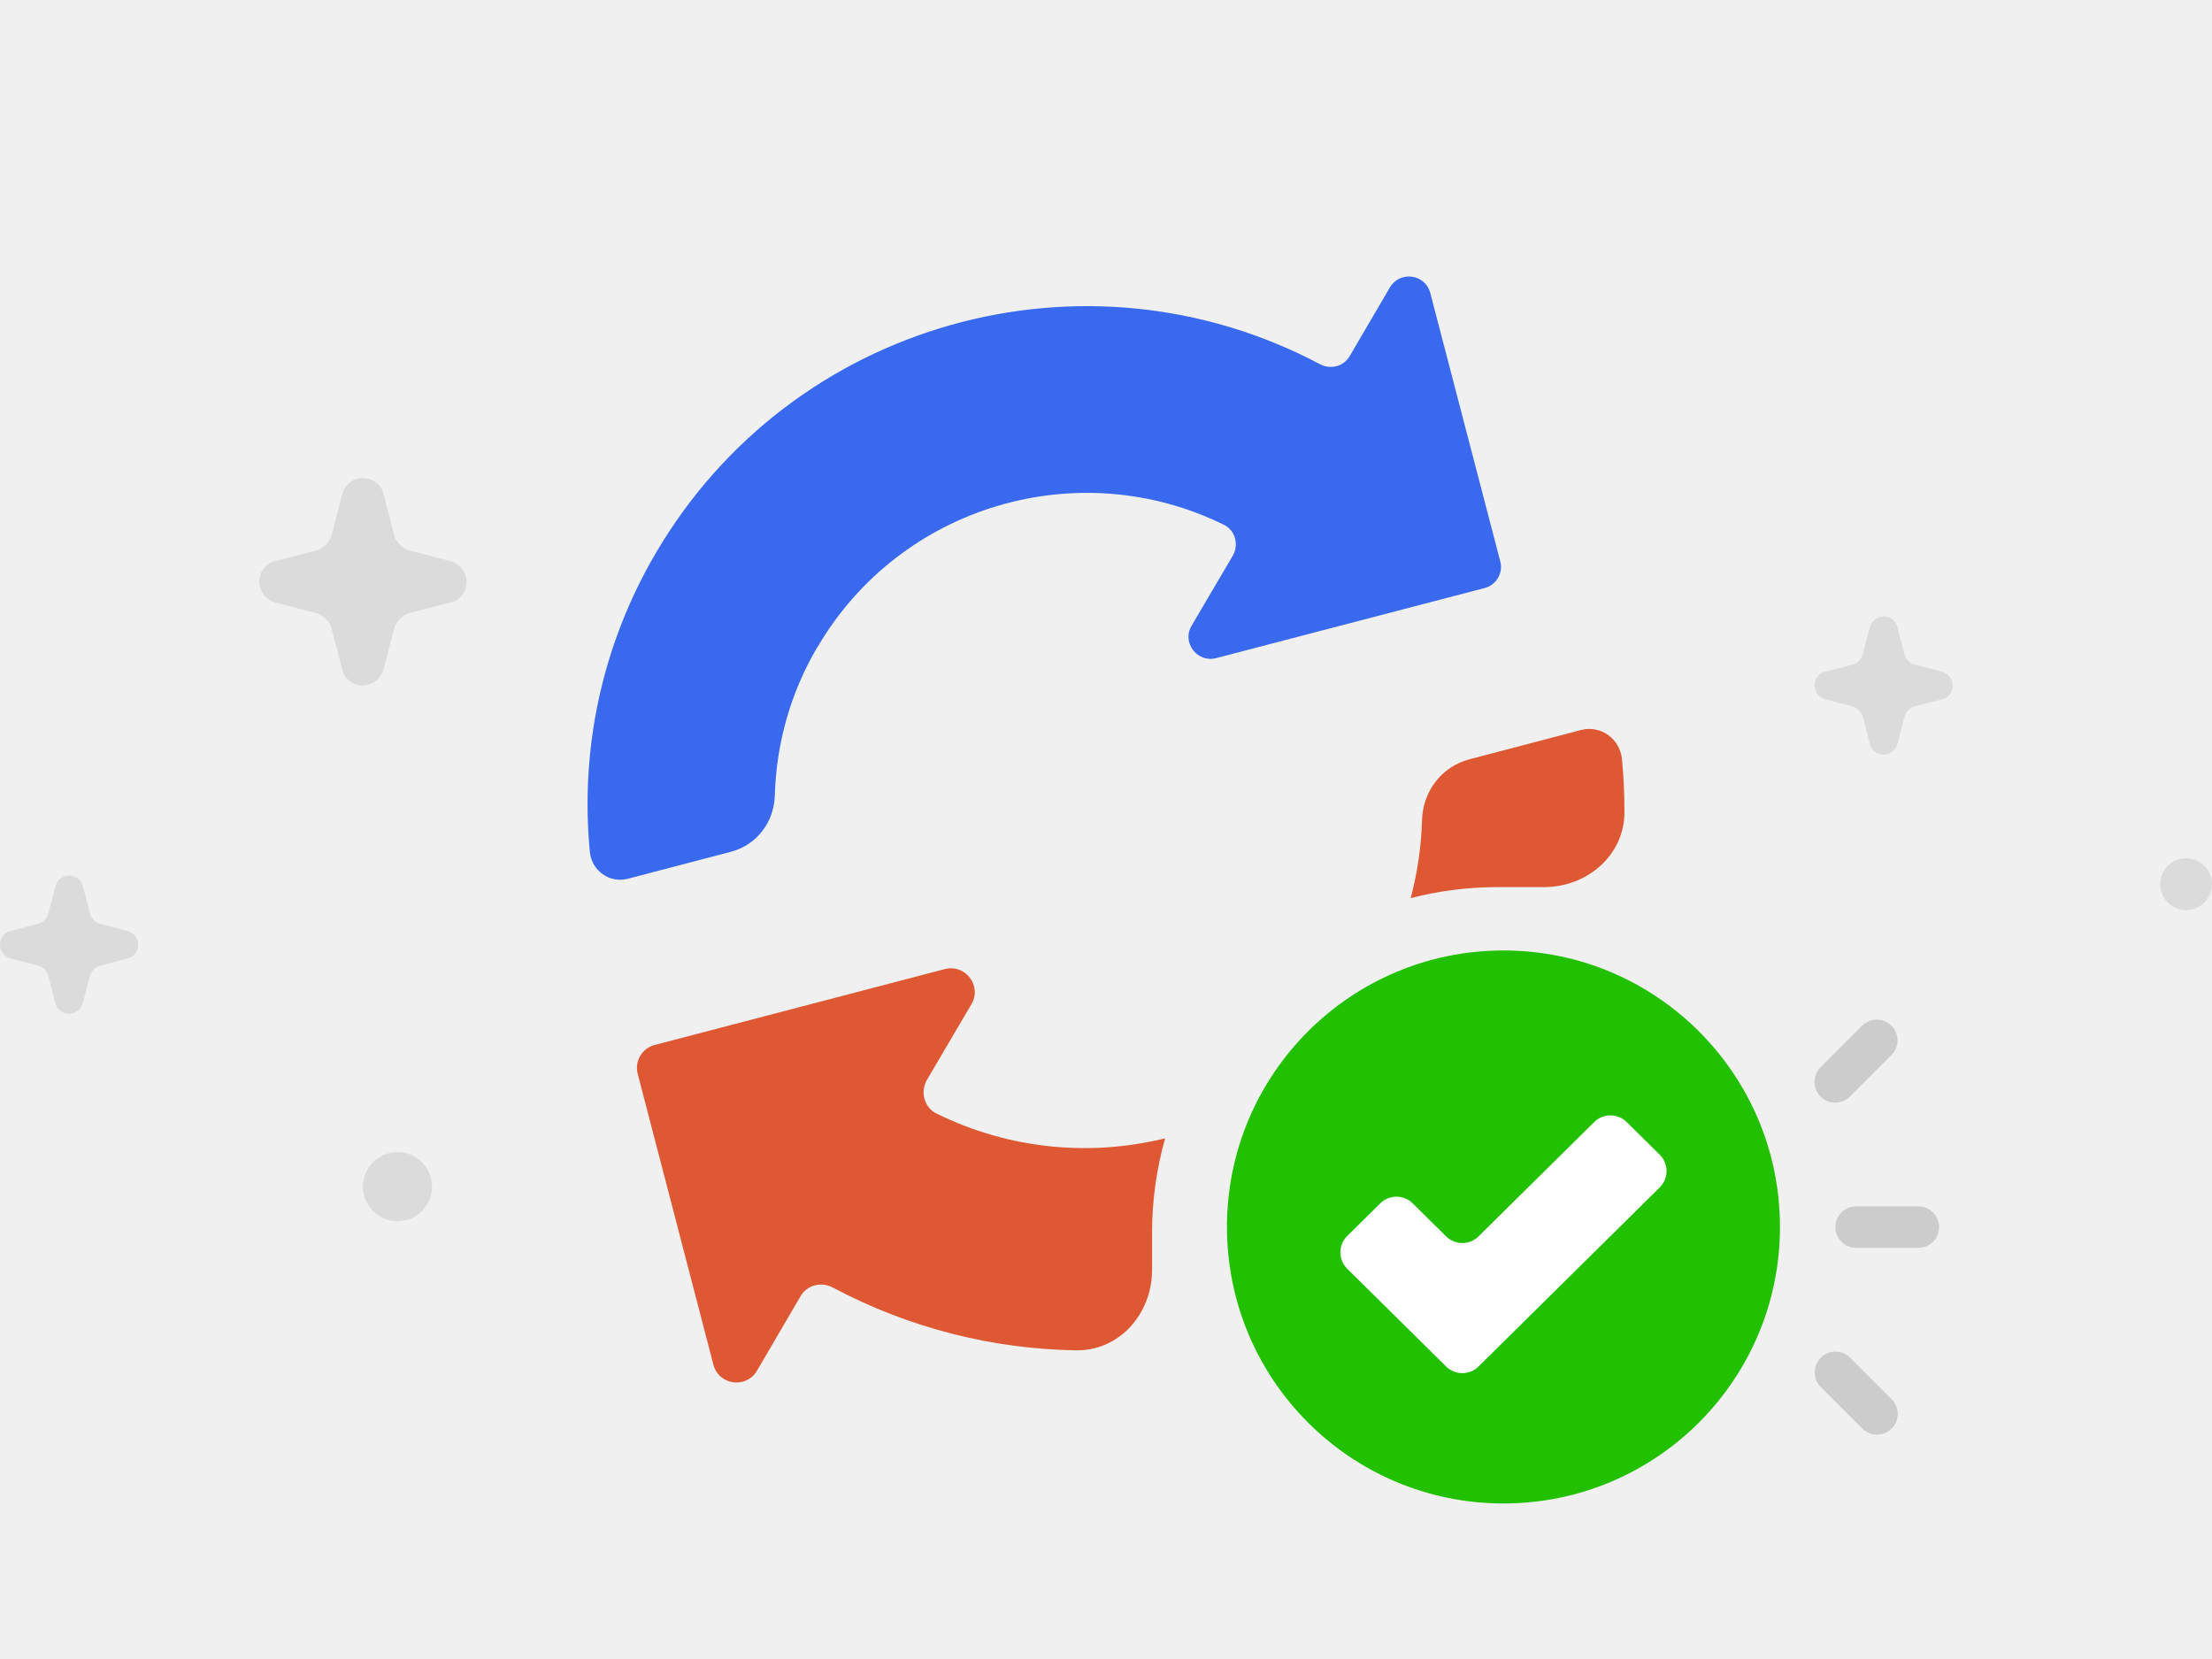
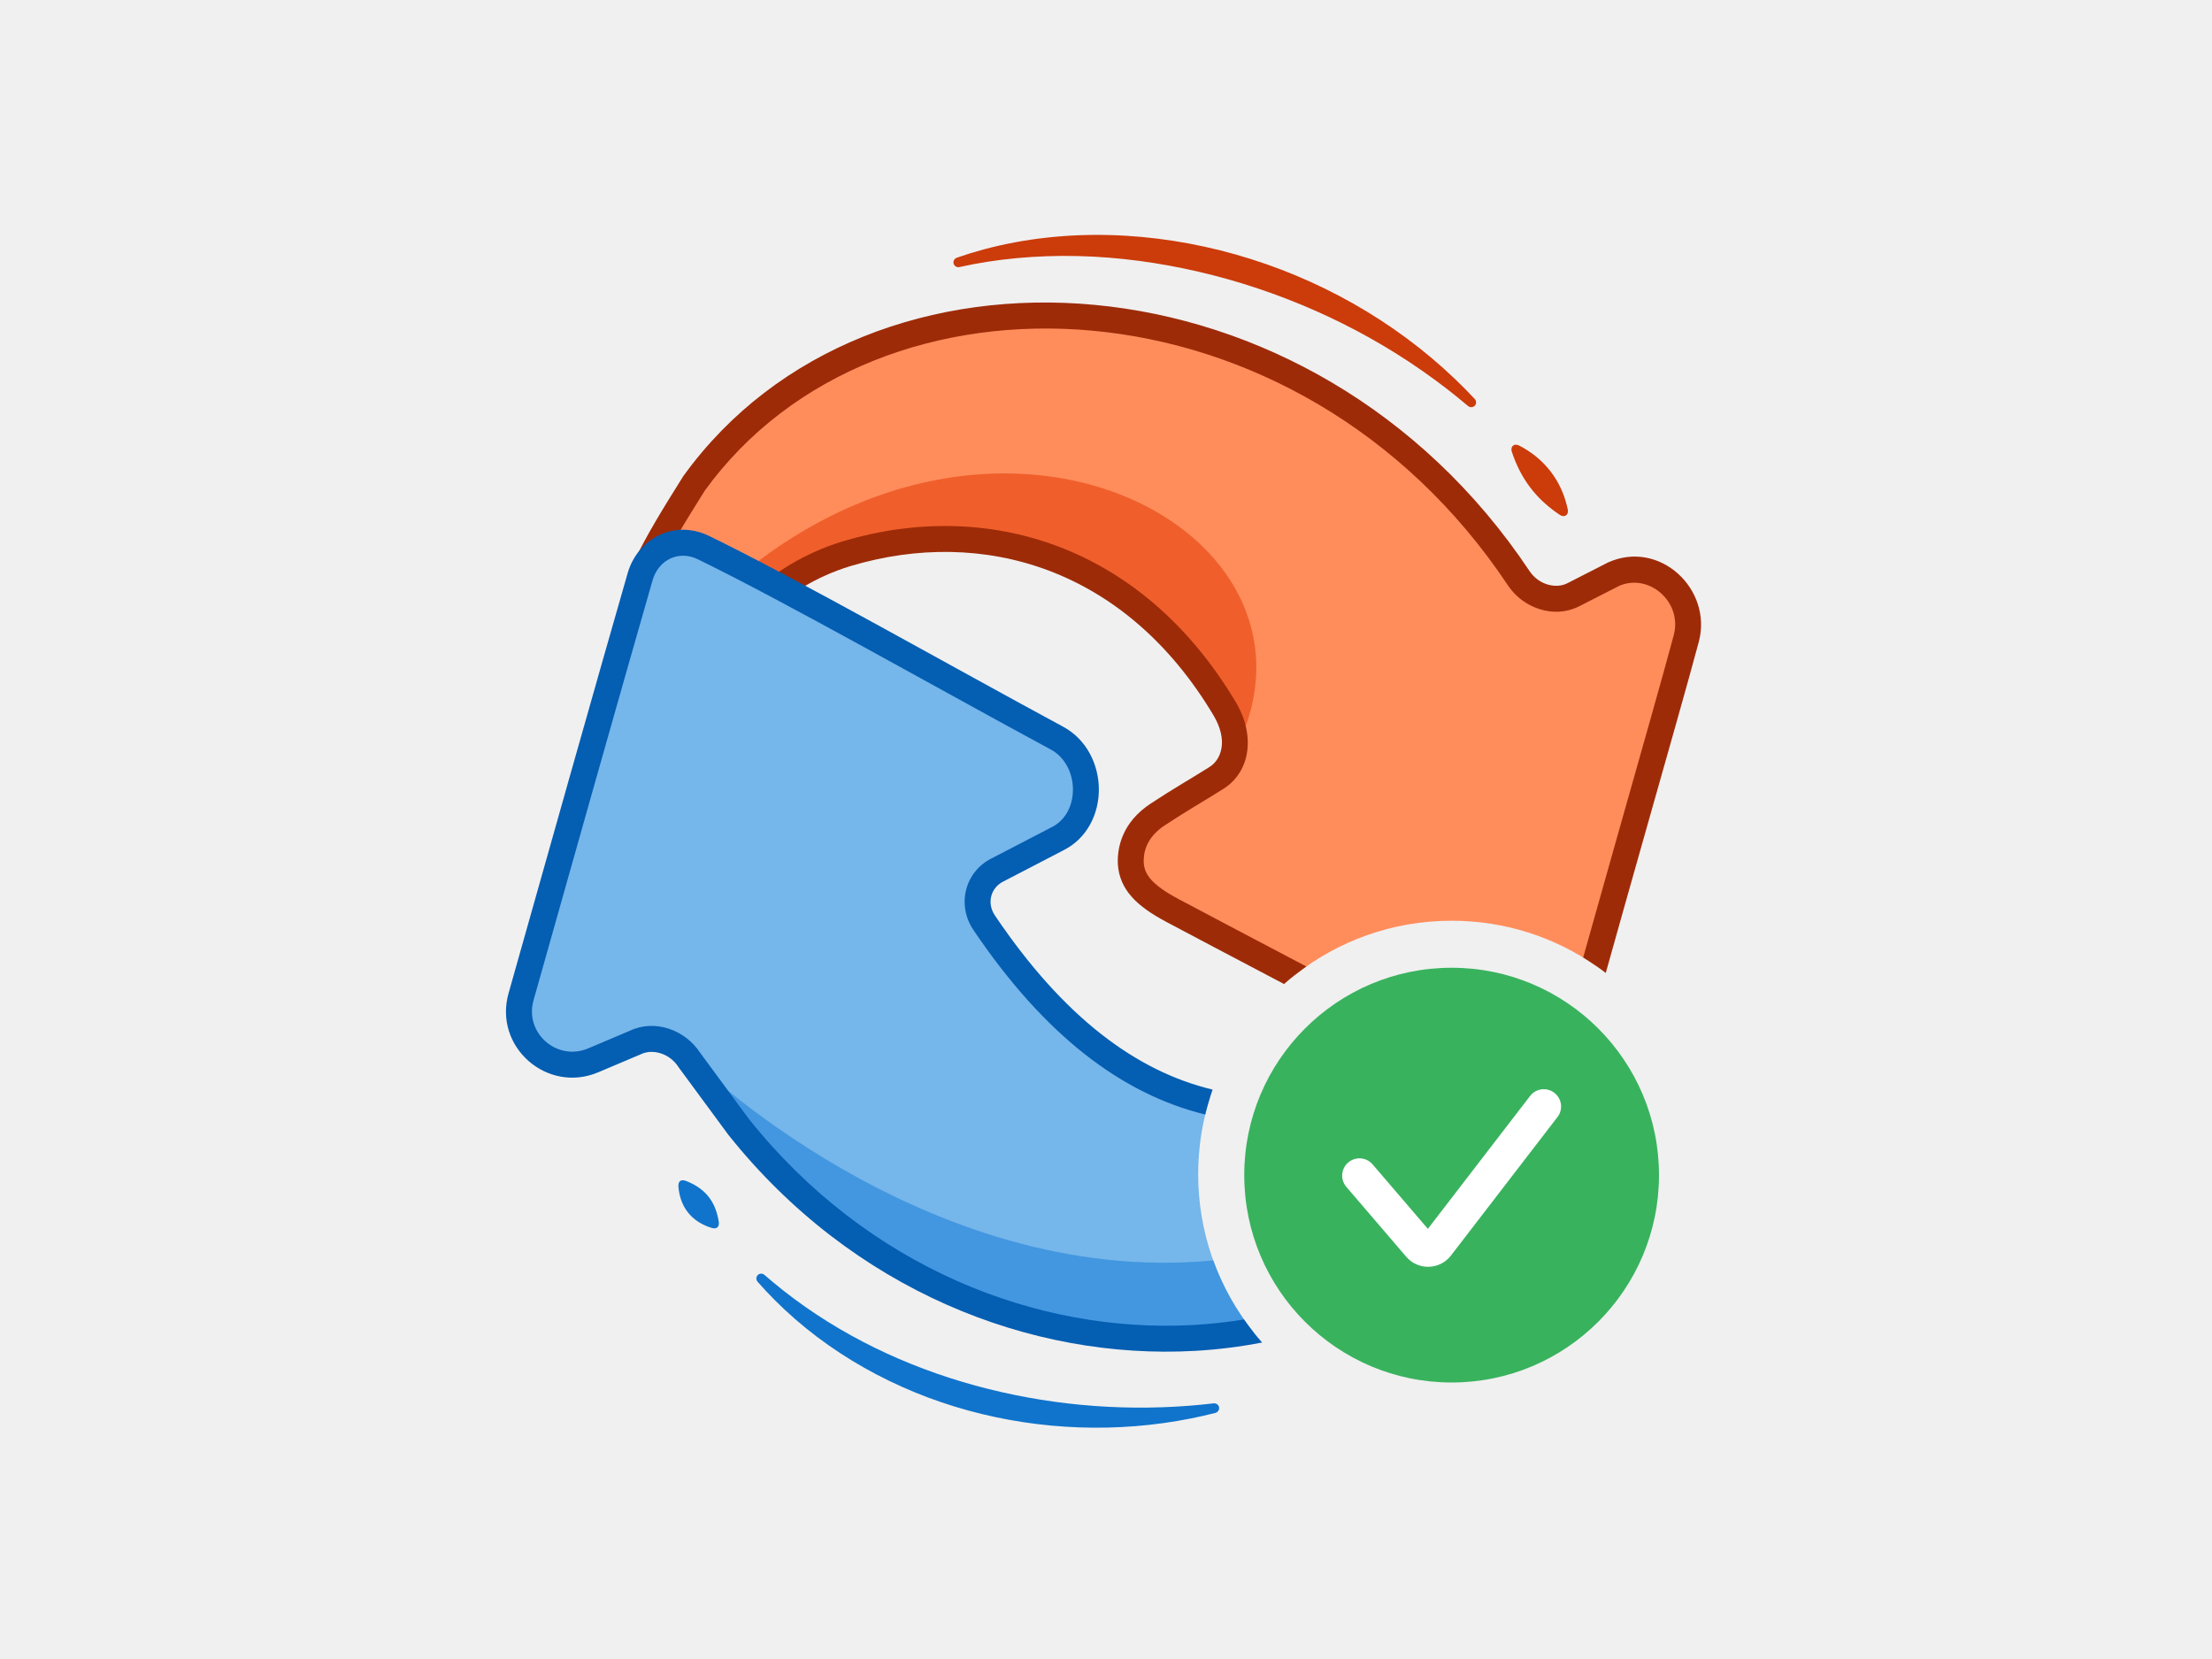
<svg xmlns="http://www.w3.org/2000/svg" width="128" height="96" viewBox="0 0 128 96" fill="none">
-   <path opacity="0.2" d="M105.629 38.867L107.171 38.467C107.457 38.409 107.743 38.124 107.8 37.838L108.2 36.295C108.314 35.895 108.657 35.666 109 35.666C109.4 35.666 109.743 35.952 109.8 36.295L110.2 37.838C110.257 38.124 110.543 38.409 110.829 38.467L112.371 38.867C112.771 38.981 113 39.324 113 39.666C113 40.066 112.714 40.409 112.371 40.467L110.829 40.867C110.543 40.924 110.257 41.209 110.2 41.495L109.8 43.038C109.686 43.438 109.343 43.666 109 43.666C108.6 43.666 108.257 43.381 108.2 43.038L107.8 41.495C107.743 41.209 107.457 40.924 107.171 40.867L105.629 40.467C105.229 40.352 105 40.009 105 39.666C105 39.267 105.286 38.924 105.629 38.867Z" fill="#888888" />
-   <path opacity="0.2" d="M15.943 32.467L18.257 31.866C18.686 31.781 19.114 31.352 19.2 30.924L19.8 28.609C19.971 28.009 20.486 27.666 21 27.666C21.6 27.666 22.114 28.095 22.2 28.609L22.8 30.924C22.886 31.352 23.314 31.781 23.743 31.866L26.057 32.467C26.657 32.638 27 33.152 27 33.666C27 34.267 26.571 34.781 26.057 34.867L23.743 35.467C23.314 35.552 22.886 35.981 22.8 36.409L22.2 38.724C22.029 39.324 21.514 39.666 21 39.666C20.4 39.666 19.886 39.238 19.8 38.724L19.2 36.409C19.114 35.981 18.686 35.552 18.257 35.467L15.943 34.867C15.343 34.695 15 34.181 15 33.666C15 33.066 15.429 32.552 15.943 32.467Z" fill="#888888" />
-   <path opacity="0.2" d="M0.629 53.867L2.171 53.467C2.457 53.409 2.743 53.124 2.8 52.838L3.2 51.295C3.314 50.895 3.657 50.666 4 50.666C4.4 50.666 4.743 50.952 4.8 51.295L5.2 52.838C5.257 53.124 5.543 53.409 5.829 53.467L7.371 53.867C7.771 53.981 8 54.324 8 54.666C8 55.066 7.714 55.409 7.371 55.467L5.829 55.867C5.543 55.924 5.257 56.209 5.2 56.495L4.8 58.038C4.686 58.438 4.343 58.666 4 58.666C3.6 58.666 3.257 58.381 3.2 58.038L2.8 56.495C2.743 56.209 2.457 55.924 2.171 55.867L0.629 55.467C0.229 55.352 4.76837e-07 55.009 4.76837e-07 54.666C4.76837e-07 54.267 0.286 53.924 0.629 53.867Z" fill="#888888" />
-   <path opacity="0.2" d="M126.5 52.666C125.675 52.666 125 51.992 125 51.166C125 50.342 125.675 49.666 126.5 49.666C127.325 49.666 128 50.342 128 51.166C128 51.992 127.325 52.666 126.5 52.666Z" fill="#888888" />
-   <path opacity="0.2" d="M23 70.666C21.9 70.666 21 69.766 21 68.666C21 67.567 21.9 66.666 23 66.666C24.1 66.666 25 67.567 25 68.666C25 69.766 24.1 70.666 23 70.666Z" fill="#888888" />
-   <path d="M67.421 65.871C66.93 67.608 66.666 69.439 66.666 71.333V73.487C66.666 76.006 64.787 78.177 62.268 78.138C57.487 78.062 52.663 76.883 48.181 74.5C47.517 74.149 46.696 74.363 46.325 75.007L43.803 79.32C43.178 80.374 41.595 80.159 41.282 78.969L36.904 62.147C36.709 61.425 37.139 60.664 37.882 60.469L54.67 56.078C55.862 55.766 56.839 57.054 56.214 58.107L53.634 62.498C53.243 63.181 53.478 64.079 54.181 64.43C58.419 66.523 63.102 66.931 67.421 65.871Z" fill="#DE5833" />
-   <path d="M81.631 51.972C82.026 50.494 82.239 48.99 82.286 47.491C82.325 45.813 83.4 44.369 85.022 43.94L91.491 42.242C92.625 41.949 93.739 42.749 93.856 43.92C93.954 44.945 94.002 45.976 94 47.009C93.994 49.498 91.839 51.333 89.35 51.333H86.666C84.927 51.333 83.24 51.555 81.631 51.972Z" fill="#DE5833" />
-   <path d="M47.312 37.433C52.121 29.237 62.426 26.228 70.832 30.372C71.483 30.696 71.7 31.524 71.338 32.155L68.952 36.208C68.374 37.181 69.277 38.37 70.38 38.081L85.909 34.028C86.596 33.848 86.994 33.146 86.813 32.479L82.764 16.951C82.475 15.852 81.01 15.654 80.432 16.627L78.1 20.608C77.756 21.203 76.997 21.401 76.382 21.076C62.805 13.871 45.83 18.59 37.966 31.975C34.766 37.415 33.573 43.468 34.133 49.304C34.242 50.385 35.272 51.123 36.321 50.853L42.305 49.286C43.805 48.89 44.799 47.557 44.836 46.007C44.926 43.089 45.703 40.153 47.294 37.451L47.312 37.433Z" fill="#3969EF" />
-   <path d="M87 87C95.837 87 103 79.837 103 71C103 62.163 95.837 55 87 55C78.163 55 71 62.163 71 71C71 79.837 78.163 87 87 87Z" fill="#21C000" />
-   <path d="M96.041 68.713C96.569 68.191 96.569 67.338 96.041 66.817L94.127 64.926C93.608 64.413 92.773 64.413 92.254 64.926L85.556 71.545C85.037 72.058 84.202 72.058 83.682 71.545L81.746 69.632C81.227 69.119 80.392 69.119 79.873 69.632L77.959 71.523C77.431 72.044 77.431 72.897 77.959 73.418L83.682 79.074C84.202 79.587 85.037 79.587 85.556 79.074L96.041 68.713Z" fill="white" />
-   <path d="M108.605 59C108.911 59 109.217 59.12 109.452 59.354C109.92 59.822 109.92 60.585 109.452 61.053L107.05 63.455C106.582 63.923 105.819 63.923 105.351 63.455C104.883 62.986 104.883 62.224 105.351 61.756L107.753 59.354C107.987 59.12 108.293 59 108.599 59H108.605Z" fill="#CCCCCC" />
-   <path d="M107.404 69.806H111.006C111.667 69.806 112.207 70.347 112.207 71.007C112.207 71.667 111.667 72.207 111.006 72.207H107.404C106.744 72.207 106.204 71.667 106.204 71.007C106.204 70.347 106.744 69.806 107.404 69.806Z" fill="#CCCCCC" />
-   <path d="M105.363 78.566C105.598 78.332 105.904 78.212 106.21 78.212H106.216C106.522 78.212 106.828 78.332 107.062 78.566L109.464 80.968C109.932 81.436 109.932 82.198 109.464 82.666C108.995 83.135 108.233 83.135 107.765 82.666L105.363 80.265C104.895 79.797 104.895 79.034 105.363 78.566Z" fill="#CCCCCC" />
+   <path d="M37.081 33.902C44.215 13.605 74.022 12.637 87.891 33.469C88.592 34.517 89.969 34.952 91.024 34.425L93.667 33.203C95.726 32.251 97.969 34.106 97.404 36.303C96.038 41.621 93.94 49.766 92.348 55.885C89.978 54.242 87.102 53.279 84.001 53.279C80.572 53.279 77.419 54.455 74.922 56.426C71.785 54.778 68.758 53.168 66.483 51.952C64.696 50.997 64.576 48.487 66.259 47.359L70.396 44.585C71.51 44.023 71.873 42.628 71.115 41.546C62.825 29.823 51.63 28.43 41.277 36.223C39.233 37.761 36.233 36.316 37.081 33.902Z" fill="#FF8D5C" />
+   <path d="M71.566 43.244C78.542 29.01 51.676 16.944 35.585 41.547C45.926 27.878 64.213 27.69 71.566 43.244Z" fill="#F05F2B" />
+   <path d="M48.823 31.308C57.045 28.863 66.019 31.442 71.5 40.61C72.667 42.562 72.353 44.662 70.797 45.646C69.63 46.384 68.787 46.845 67.405 47.756C66.302 48.483 66.158 49.37 66.184 49.935C66.214 50.284 66.329 50.58 66.601 50.89C66.896 51.226 67.389 51.596 68.211 52.031C69.54 52.734 72.345 54.224 75.594 55.926C75.145 56.241 74.714 56.58 74.303 56.942C71.302 55.369 68.753 54.014 67.51 53.357C66.62 52.886 65.942 52.414 65.473 51.879C64.983 51.32 64.741 50.716 64.688 50.043C64.687 50.035 64.686 50.028 64.686 50.02C64.639 49.061 64.923 47.595 66.579 46.504C67.949 45.601 68.934 45.05 69.995 44.379C70.667 43.954 71.093 42.852 70.213 41.38C65.099 32.827 56.845 30.488 49.251 32.746C48.159 33.07 47.243 33.523 46.6 33.896C46.279 34.082 46.028 34.247 45.86 34.363C45.776 34.422 45.713 34.468 45.672 34.498C45.652 34.513 45.637 34.524 45.628 34.531C45.623 34.535 45.62 34.537 45.619 34.538H45.618L45.618 34.538L45.618 34.539L45.617 34.539C45.292 34.795 44.822 34.74 44.565 34.415C44.308 34.09 44.363 33.618 44.688 33.362L45.134 33.926C44.712 33.392 44.69 33.363 44.688 33.361L44.689 33.361L44.689 33.361C44.69 33.36 44.691 33.36 44.691 33.359C44.693 33.358 44.695 33.357 44.697 33.355C44.701 33.351 44.707 33.347 44.715 33.341C44.73 33.33 44.751 33.314 44.778 33.294C44.831 33.254 44.908 33.198 45.006 33.13C45.203 32.994 45.488 32.807 45.847 32.599C46.564 32.183 47.59 31.674 48.823 31.308Z" fill="#9E2B08" />
+   <path d="M39.554 27.533C50.278 12.688 75.935 14.16 88.513 33.052C89.035 33.831 90.019 34.089 90.688 33.754L93.028 32.559C93.039 32.553 93.05 32.548 93.061 32.543C96.036 31.205 99.111 34.095 98.304 37.137C97.755 39.204 96.347 44.156 94.917 49.206C94.225 51.652 93.527 54.121 92.919 56.302C92.5 55.981 92.064 55.681 91.612 55.406C92.188 53.344 92.834 51.058 93.474 48.798C94.906 43.737 96.309 38.803 96.854 36.752C97.366 34.824 95.405 33.145 93.688 33.906L91.365 35.092C91.363 35.093 91.361 35.094 91.359 35.095C89.919 35.815 88.147 35.202 87.267 33.886L87.266 33.884C75.127 15.651 50.757 14.618 40.783 28.392C39.473 30.482 38.799 31.596 38.028 33.15C37.844 33.52 37.394 33.672 37.023 33.488C36.652 33.304 36.5 32.853 36.684 32.483C37.494 30.852 38.203 29.683 39.526 27.573L39.554 27.533Z" fill="#9E2B08" />
+   <path d="M87.722 25.733C87.656 25.733 87.595 25.754 87.549 25.794C87.502 25.834 87.472 25.892 87.463 25.957C87.453 26.022 87.465 26.089 87.486 26.152C87.511 26.23 87.539 26.307 87.567 26.383C87.817 27.068 88.141 27.673 88.551 28.212C88.961 28.752 89.457 29.226 90.051 29.65C90.117 29.697 90.185 29.743 90.253 29.789C90.308 29.826 90.369 29.855 90.435 29.863C90.5 29.871 90.563 29.858 90.615 29.824C90.666 29.79 90.702 29.736 90.719 29.672C90.737 29.609 90.733 29.541 90.72 29.476C90.703 29.395 90.684 29.314 90.664 29.234C90.482 28.514 90.171 27.865 89.745 27.305C89.318 26.744 88.775 26.27 88.13 25.903C88.059 25.862 87.986 25.823 87.912 25.785C87.853 25.755 87.788 25.733 87.722 25.733Z" fill="#CC3B0A" />
+   <path d="M71.507 14.727C66.777 13.39 61.668 13.163 56.925 14.432C56.4 14.573 55.878 14.734 55.368 14.912C55.3 14.937 55.241 14.985 55.206 15.049C55.171 15.114 55.163 15.188 55.183 15.258C55.203 15.328 55.25 15.387 55.313 15.423C55.377 15.459 55.452 15.469 55.523 15.453C56.038 15.338 56.559 15.239 57.08 15.156C61.78 14.42 66.571 14.896 71.099 16.171C75.63 17.457 79.934 19.577 83.709 22.49C84.129 22.815 84.541 23.148 84.947 23.492C85.003 23.539 85.074 23.565 85.147 23.563C85.22 23.56 85.289 23.529 85.339 23.477C85.389 23.425 85.416 23.354 85.415 23.281C85.415 23.208 85.385 23.138 85.336 23.085C84.965 22.689 84.585 22.304 84.192 21.929C80.663 18.554 76.245 16.068 71.507 14.727Z" fill="#CC3B0A" />
+   <path d="M37.151 33.027C37.56 31.587 39.016 30.878 40.359 31.539C45.372 34.005 55.977 39.858 61.813 43.106C63.634 44.119 63.677 46.713 61.897 47.797L57.733 50.334C56.599 50.887 56.208 52.292 56.952 53.396C60.745 58.974 65.234 62.311 70.019 63.502C69.574 64.904 69.334 66.397 69.334 67.946C69.334 71.266 70.437 74.328 72.296 76.786C60.976 78.584 47.7 73.547 39.892 61.339C39.205 60.27 37.825 59.812 36.752 60.331L33.819 61.603C31.719 62.513 29.498 60.597 30.106 58.391C32.107 51.13 35.572 38.585 37.151 33.027Z" fill="#75B6EB" />
+   <path d="M39.877 61.152C39.877 61.152 53.433 74.555 70.204 72.935C70.754 74.455 71.548 75.859 72.539 77.098C61.449 79.169 48.224 74.658 39.877 61.152Z" fill="#4397E0" />
+   <path d="M36.319 33.17C36.909 31.122 39.05 30.051 41.024 31.009C46.085 33.466 55.34 38.722 61.511 42.047C62.904 42.798 63.579 44.269 63.587 45.666C63.594 47.059 62.936 48.52 61.5 49.222L61.5 49.223L58.078 50.999L58.07 51.004L58.061 51.008C57.344 51.358 57.079 52.244 57.573 52.977C61.545 58.868 65.75 61.989 70.17 63.052C70.004 63.522 69.861 64.003 69.743 64.493C64.914 63.309 60.437 59.908 56.329 53.815C55.337 52.344 55.851 50.427 57.391 49.666L60.809 47.891L60.819 47.886L60.829 47.881C61.648 47.487 62.092 46.627 62.087 45.674C62.081 44.719 61.622 43.811 60.799 43.368C54.564 40.008 45.394 34.798 40.369 32.358C39.288 31.834 38.11 32.371 37.76 33.585C36.166 39.116 32.898 50.695 30.872 57.885C30.341 59.77 32.228 61.433 34.038 60.666L36.445 59.646C37.891 58.961 39.636 59.588 40.502 60.903L43.334 64.749C50.19 73.343 60.034 77.187 69.087 76.67C70.063 76.615 71.028 76.508 71.98 76.352C72.306 76.817 72.658 77.262 73.034 77.686C71.768 77.932 70.478 78.093 69.173 78.168C59.638 78.712 49.318 74.662 42.154 65.675L42.145 65.664L42.136 65.652L39.287 61.784L39.273 61.764L39.26 61.744C38.75 60.95 37.763 60.675 37.078 61.007L37.061 61.015L37.044 61.022L34.624 62.047C31.661 63.302 28.554 60.581 29.428 57.478C31.453 50.29 34.723 38.706 36.319 33.17Z" fill="#045EB2" />
+   <path d="M44.042 73.702C43.969 73.703 43.899 73.732 43.848 73.783C43.797 73.834 43.769 73.903 43.768 73.976C43.767 74.049 43.795 74.12 43.842 74.174C44.159 74.534 44.486 74.884 44.826 75.224C47.881 78.292 51.833 80.475 56.033 81.622C60.235 82.774 64.699 82.922 68.928 82.078C69.397 81.984 69.865 81.878 70.327 81.76C70.397 81.742 70.46 81.699 70.5 81.638C70.541 81.578 70.556 81.504 70.543 81.433C70.53 81.362 70.489 81.299 70.429 81.257C70.369 81.215 70.296 81.198 70.224 81.207C69.758 81.262 69.292 81.308 68.826 81.344C64.629 81.67 60.431 81.269 56.429 80.175C52.431 79.078 48.618 77.27 45.319 74.671C44.952 74.382 44.593 74.084 44.239 73.776C44.185 73.728 44.115 73.701 44.042 73.702Z" fill="#1074CC" />
+   <path d="M39.525 68.295C39.463 68.293 39.406 68.308 39.361 68.341C39.316 68.374 39.285 68.425 39.269 68.485C39.253 68.545 39.253 68.61 39.258 68.675C39.263 68.734 39.269 68.793 39.277 68.851C39.348 69.369 39.532 69.814 39.822 70.175C40.111 70.535 40.506 70.812 40.998 70.993C41.052 71.013 41.108 71.032 41.164 71.049C41.227 71.068 41.291 71.082 41.353 71.08C41.415 71.077 41.47 71.058 41.513 71.02C41.555 70.984 41.582 70.931 41.593 70.87C41.604 70.809 41.599 70.744 41.589 70.68C41.579 70.621 41.569 70.564 41.557 70.508C41.455 70.003 41.269 69.582 40.991 69.236C40.713 68.889 40.342 68.617 39.871 68.408C39.819 68.385 39.765 68.362 39.71 68.341C39.65 68.317 39.587 68.298 39.525 68.295Z" fill="#1074CC" />
+   <path d="M84 80C90.627 80 96 74.627 96 68C96 61.373 90.627 56 84 56C77.373 56 72 61.373 72 68C72 74.627 77.373 80 84 80Z" fill="#39B25E" />
+   <path d="M88.541 63.419C88.877 62.981 89.505 62.899 89.943 63.236C90.381 63.572 90.463 64.2 90.126 64.638L83.96 72.654C83.314 73.493 82.062 73.526 81.373 72.723L77.907 68.679C77.548 68.26 77.596 67.629 78.016 67.269C78.435 66.91 79.066 66.958 79.426 67.377L82.625 71.109L88.541 63.419Z" fill="white" />
</svg>
